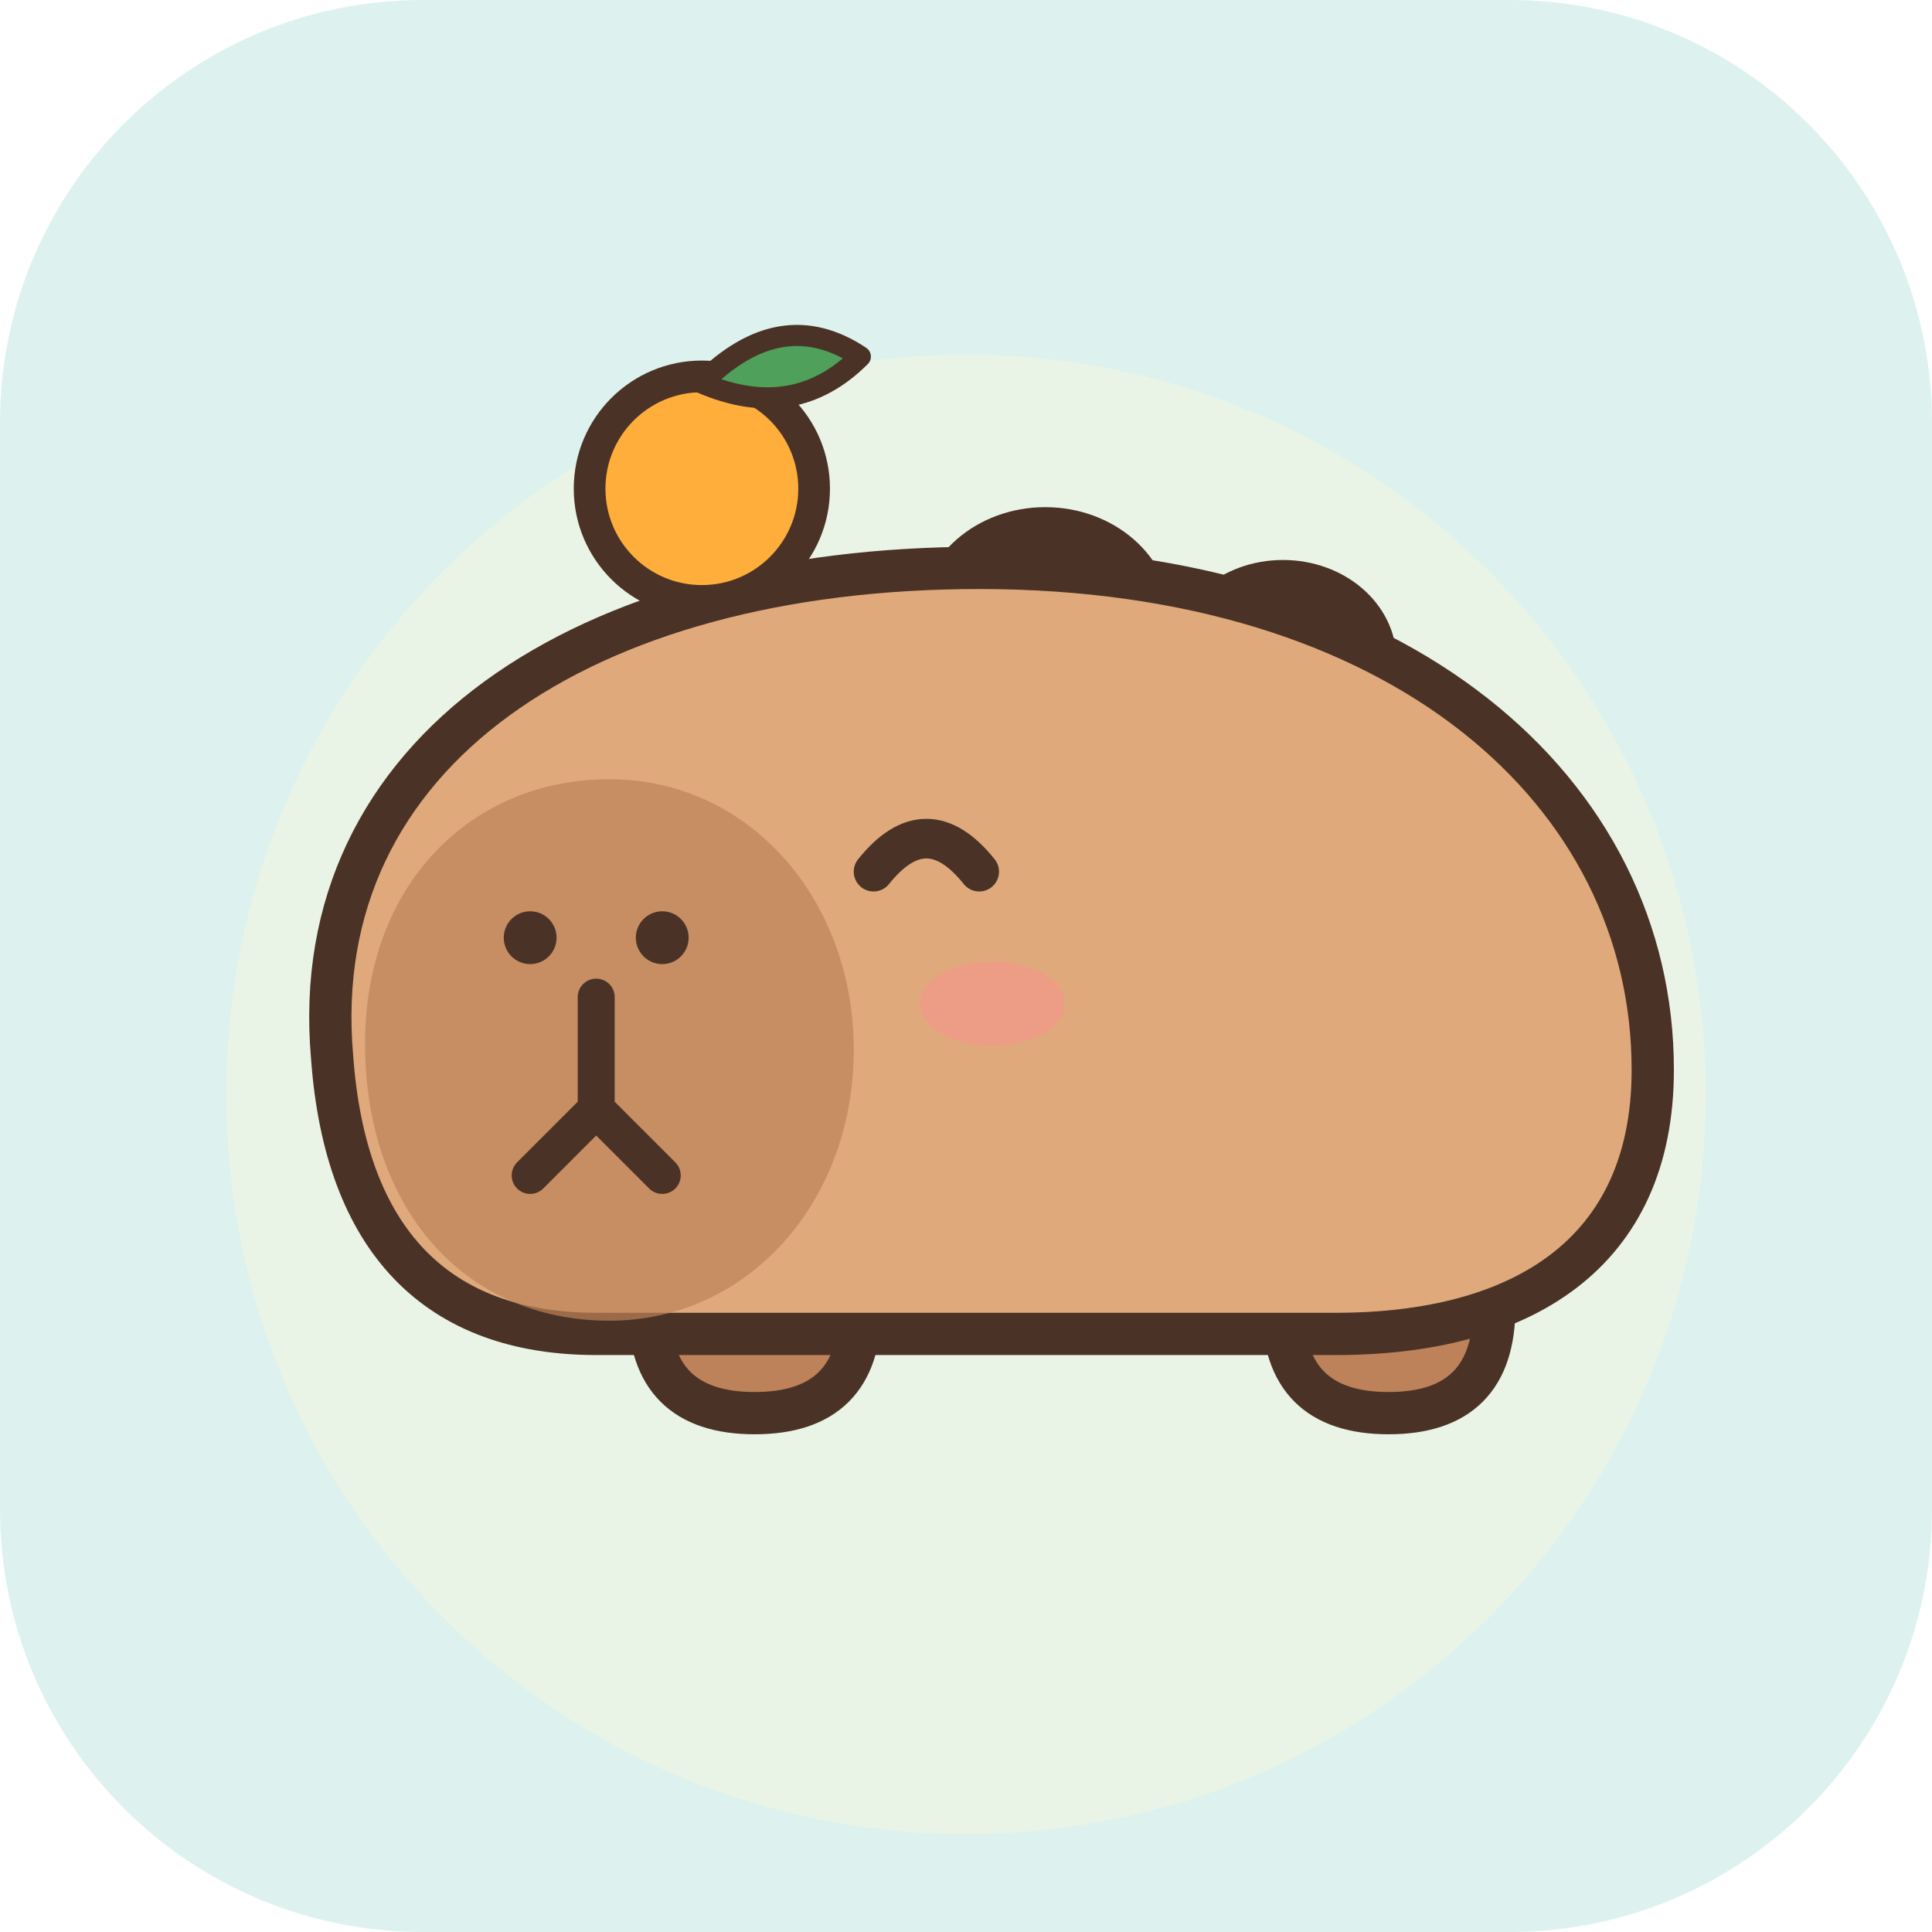
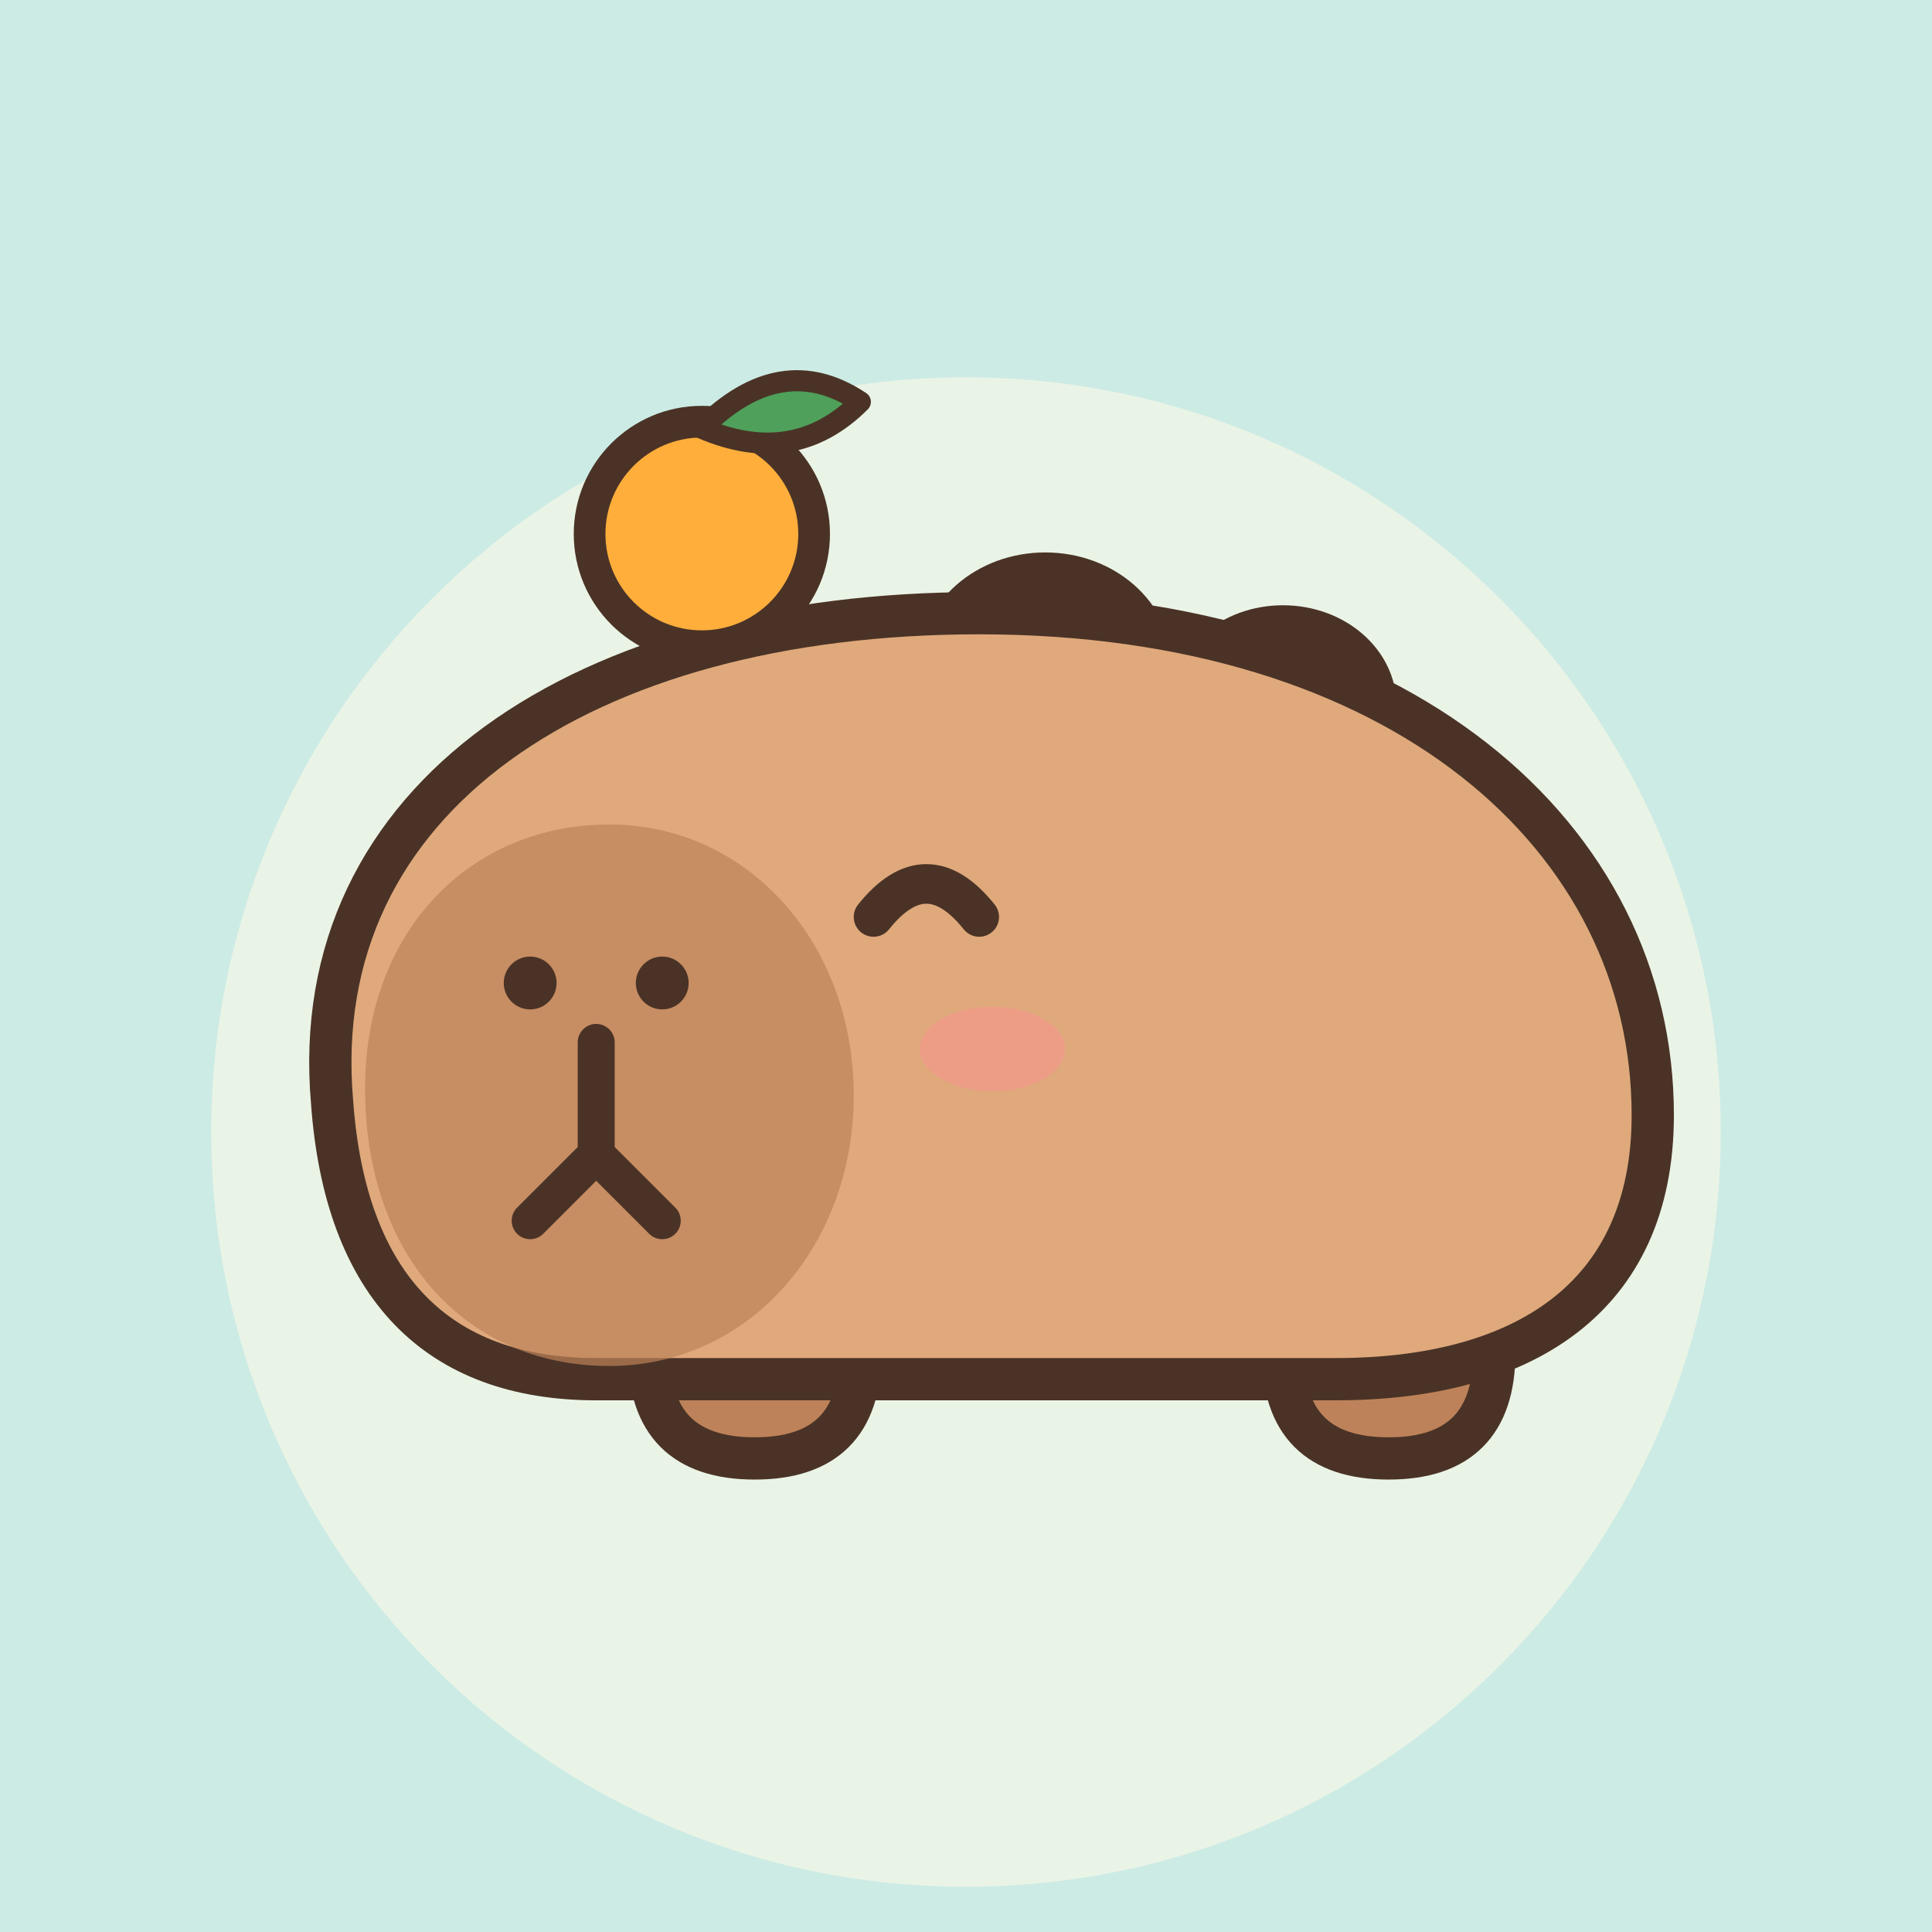
<svg xmlns="http://www.w3.org/2000/svg" viewBox="0 0 512 512">
-   <rect width="512" height="512" rx="112" fill="#DDF2EE" />
-   <circle cx="256" cy="290" r="196" fill="#EAF4E6" />
-   <g transform="translate(46 70) scale(3.5)">
+   <rect width="512" height="512" fill="#CDEBE5" />
+   <circle cx="256" cy="300" r="200" fill="#EAF4E6" />
+   <g transform="translate(46 82) scale(3.5)">
    <path d="M36 79q0 8 8 8t8-8" fill="#BD8259" stroke="#4A3326" stroke-width="3.2" />
    <path d="M84 79q0 8 8 8t8-8" fill="#BD8259" stroke="#4A3326" stroke-width="3.2" />
    <ellipse cx="66" cy="27" rx="8" ry="7" fill="#BD8259" stroke="#4A3326" stroke-width="3.2" />
    <ellipse cx="84" cy="30" rx="7" ry="6" fill="#BD8259" stroke="#4A3326" stroke-width="3.2" />
    <path d="M12 60C10 37 31 23 61 23C93 23 112 40 112 61C112 75 102 81 88 81H32C20 81 13 74 12 60Z" fill="#DFA97C" stroke="#4A3326" stroke-width="3.2" stroke-linejoin="round" />
    <path d="M14.5 59c0-12 8-20 18.5-20s18.5 9 18.5 20.5S43.5 80 33 80c-11 0-18.5-8.5-18.5-21z" fill="#BD8259" opacity=".7" />
    <path d="M53 46q4-5 8 0" fill="none" stroke="#4A3326" stroke-width="3" stroke-linecap="round" />
    <circle cx="27" cy="51" r="2" fill="#4A3326" />
    <circle cx="37" cy="51" r="2" fill="#4A3326" />
    <path d="M32 55.5v8.5M32 64l-5 5M32 64l5 5" fill="none" stroke="#4A3326" stroke-width="2.8" stroke-linecap="round" stroke-linejoin="round" />
    <ellipse cx="62" cy="56" rx="5.5" ry="3.2" fill="#F29A8A" opacity=".75" />
    <circle cx="40" cy="17" r="8.5" fill="#FFAE3B" stroke="#4A3326" stroke-width="2.4" />
    <path d="M40 9q6-6 12-2q-5 5-12 2z" fill="#4FA05A" stroke="#4A3326" stroke-width="1.6" stroke-linejoin="round" />
  </g>
</svg>
